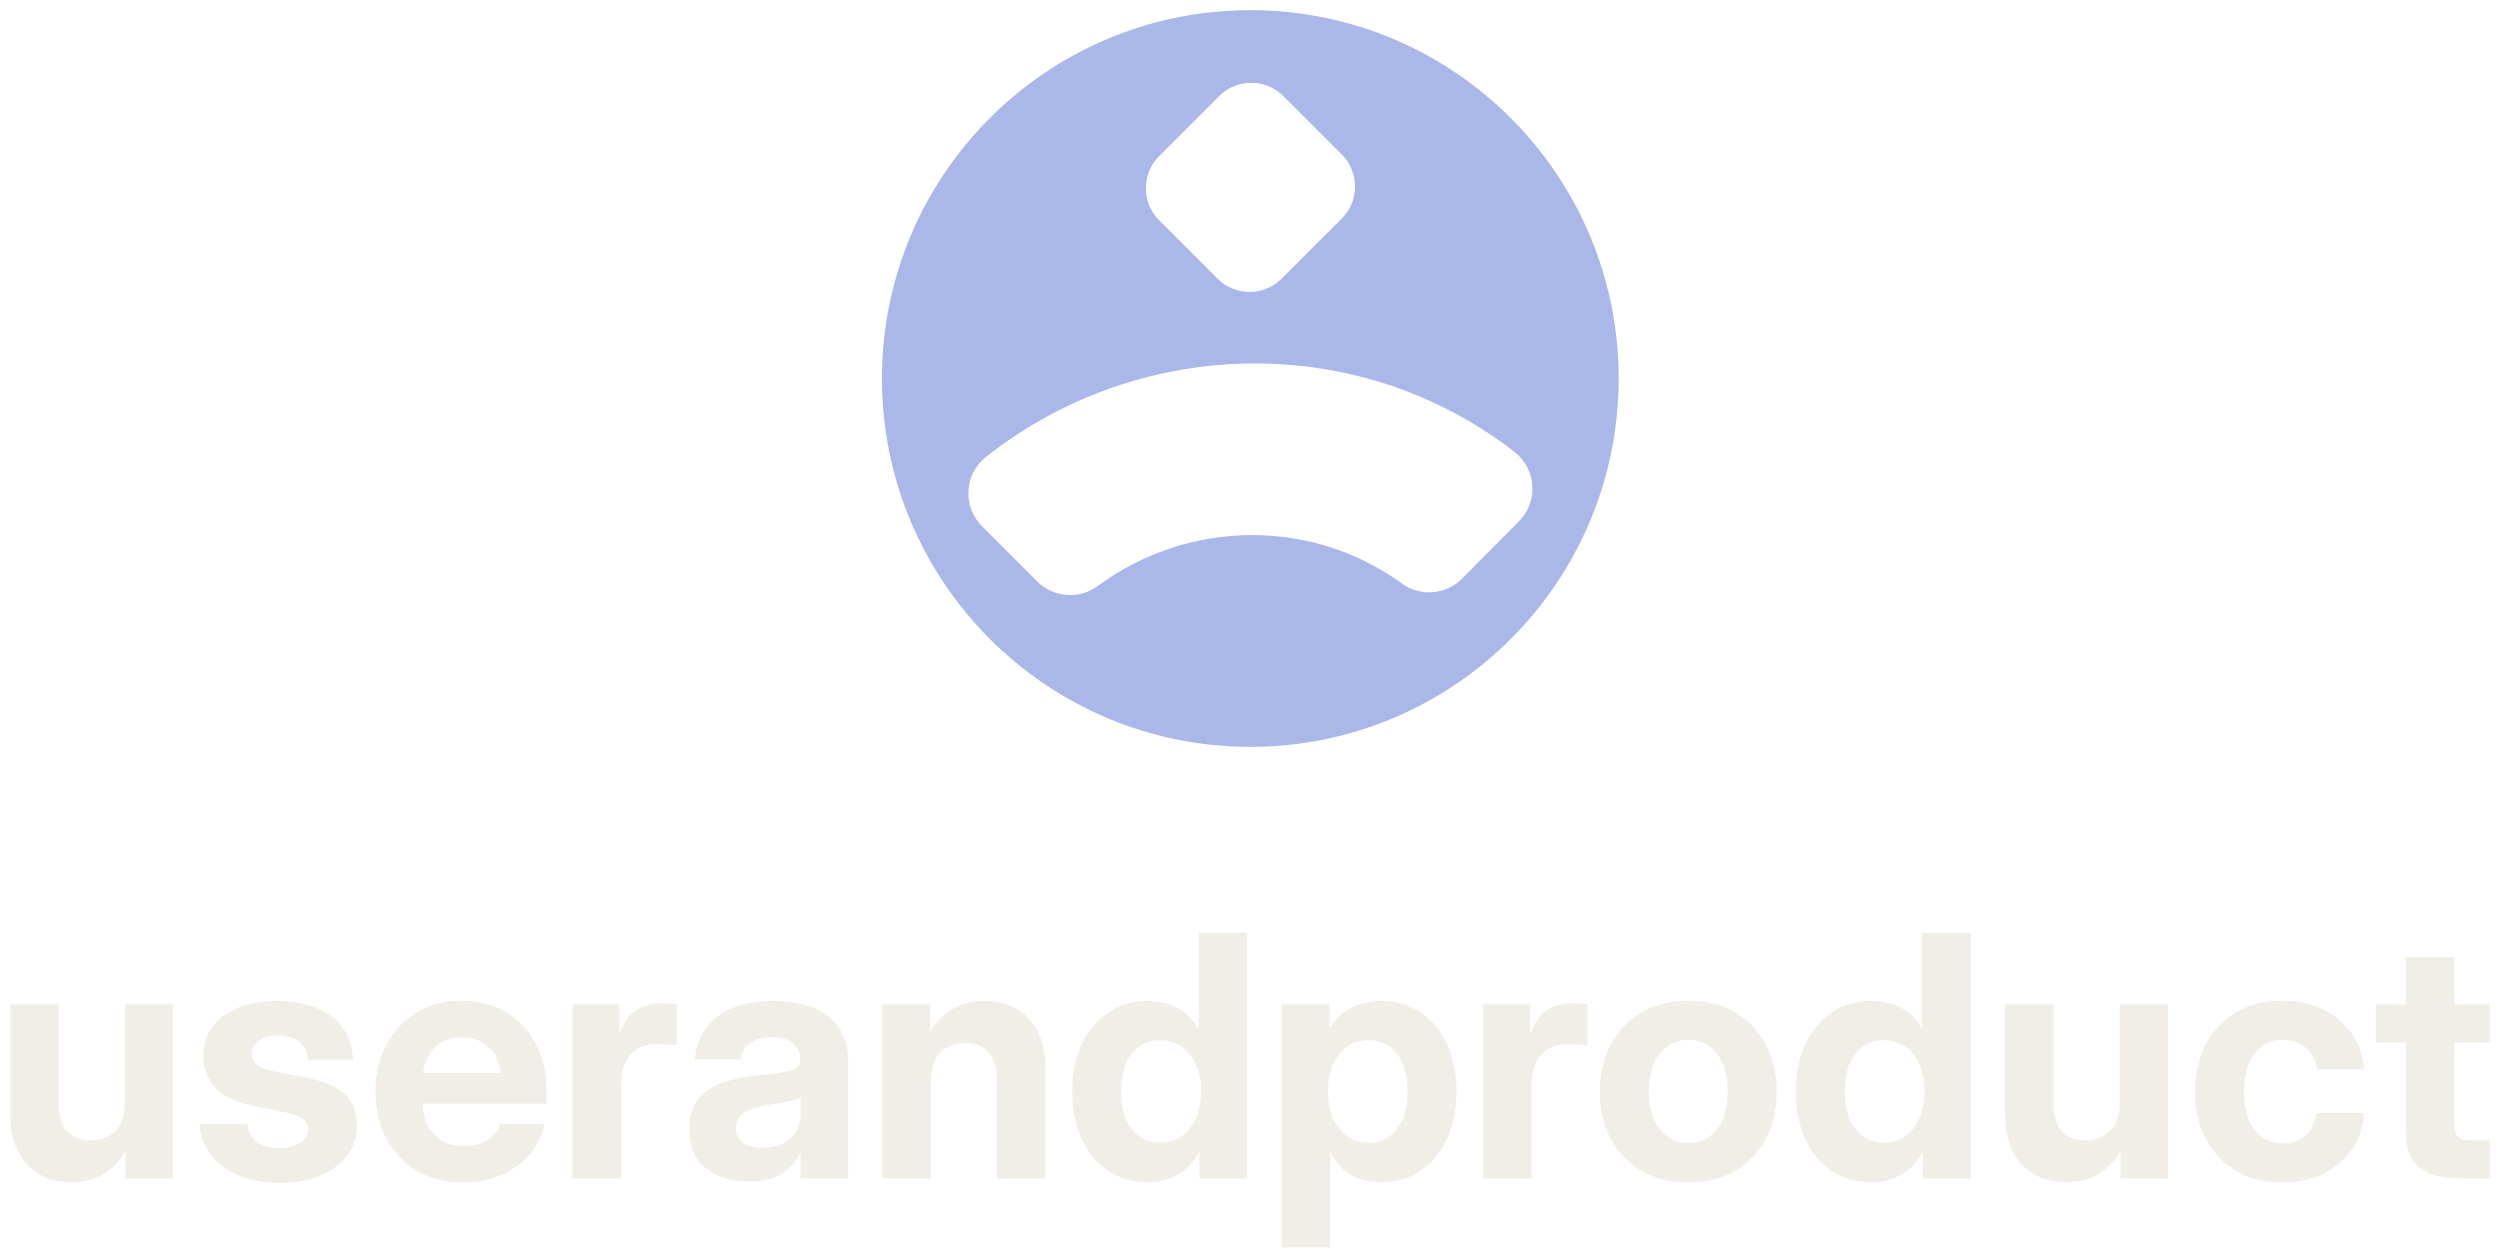
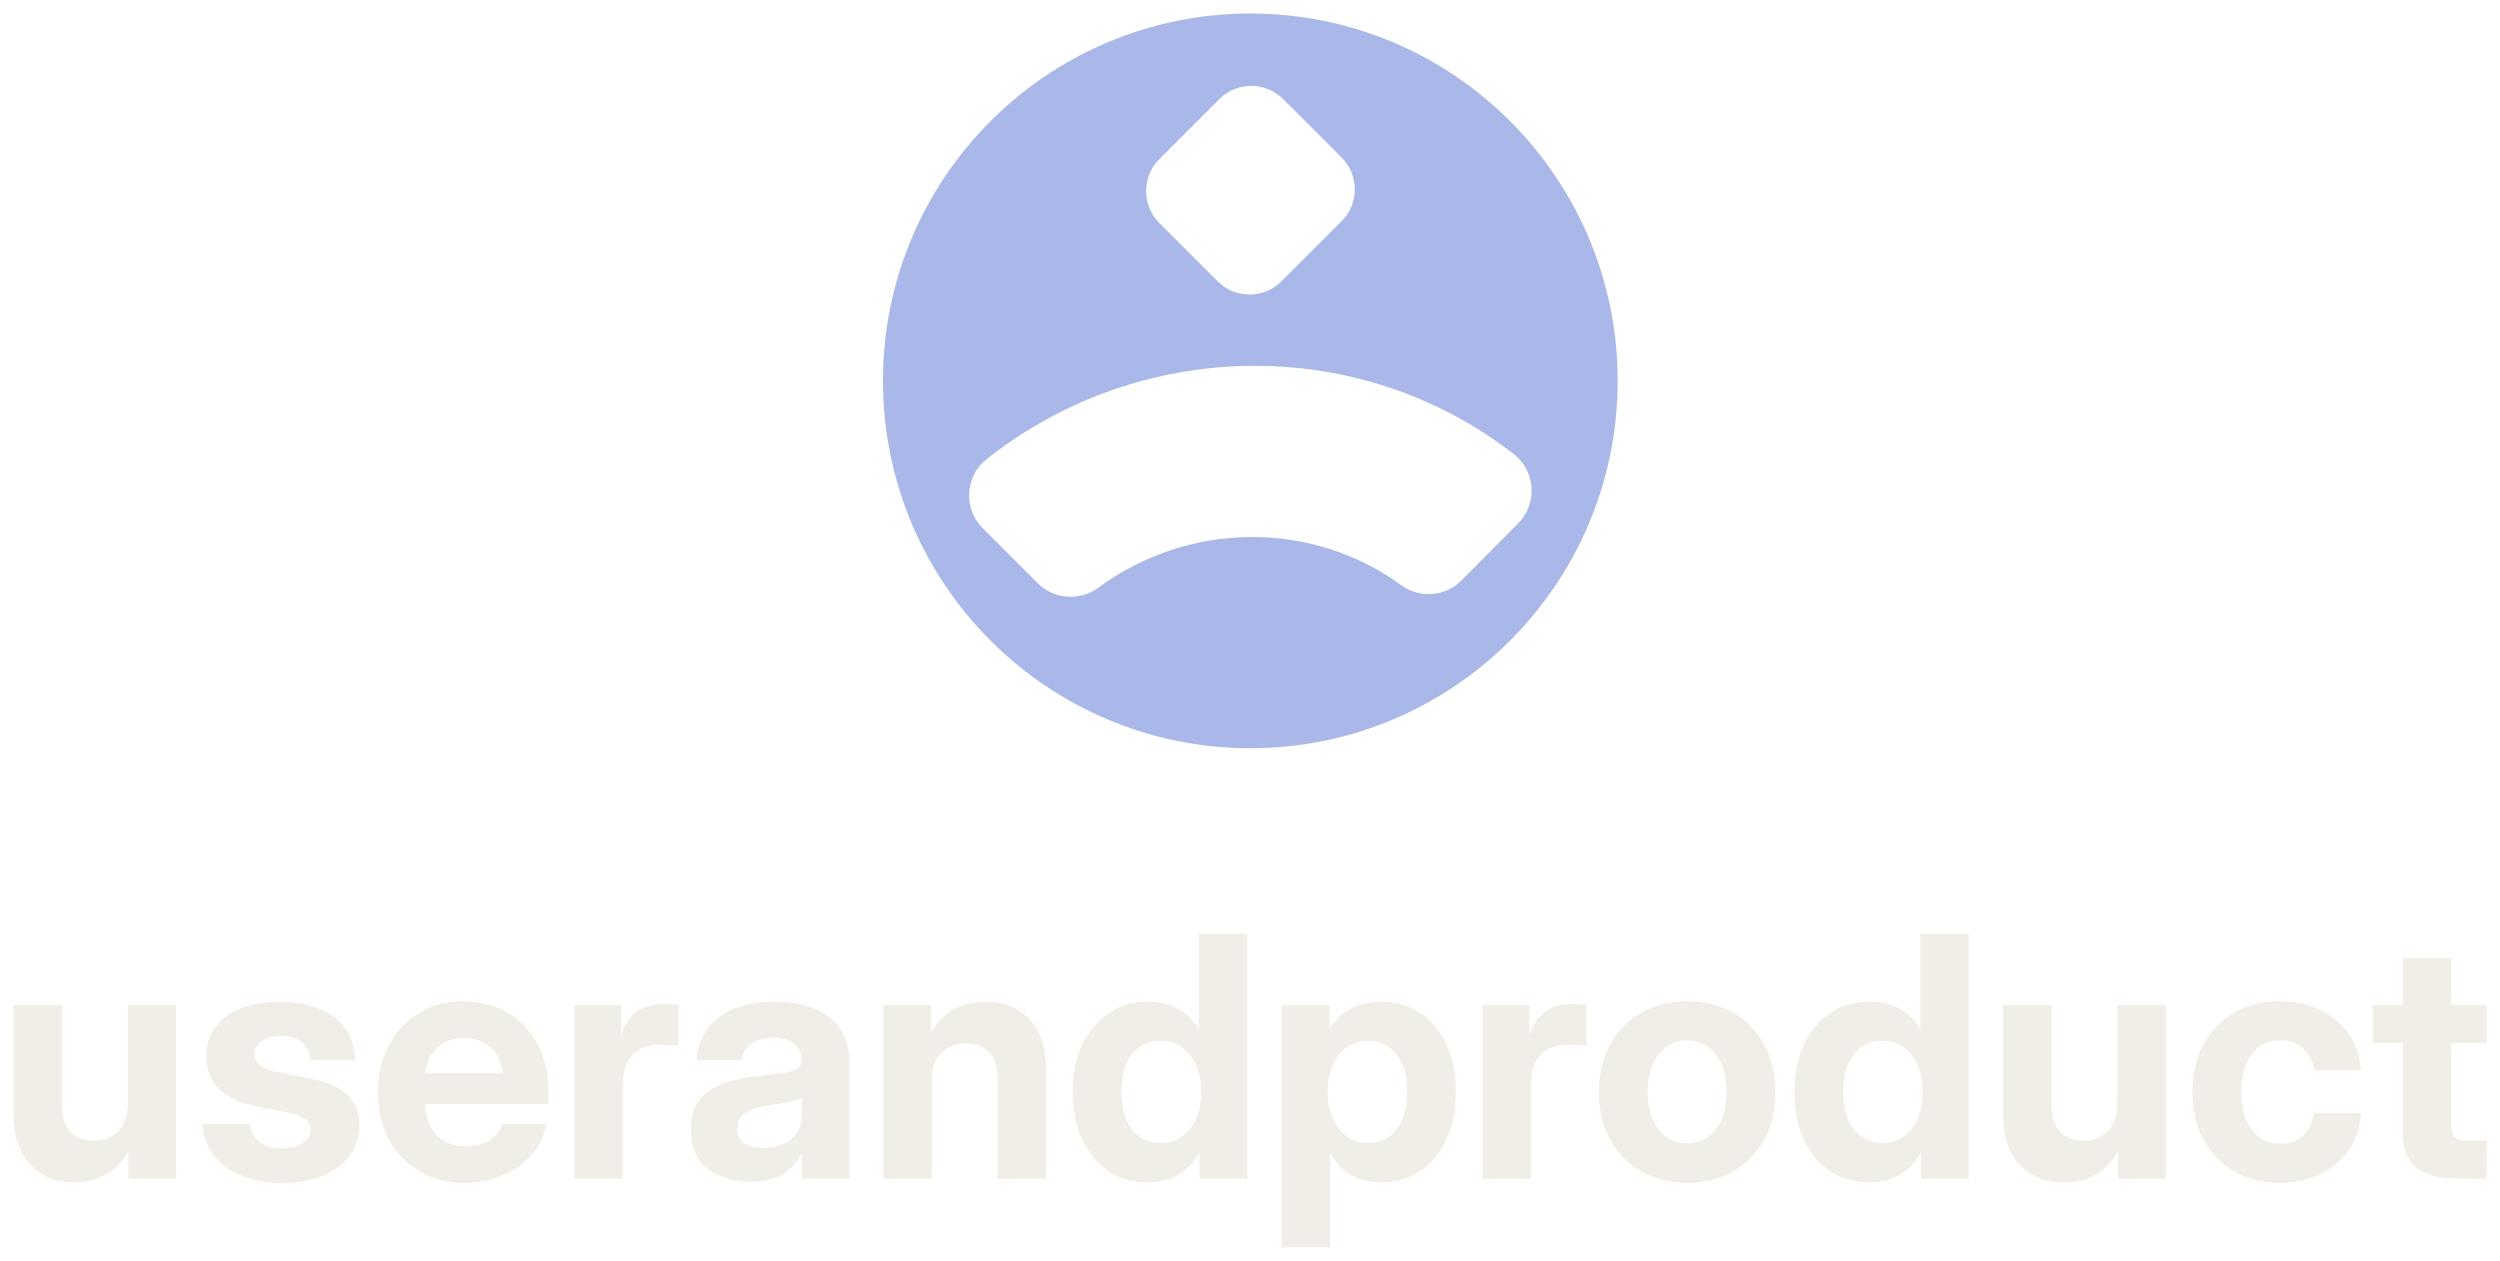
- <svg xmlns="http://www.w3.org/2000/svg" viewBox="-3 -349.3 741 372.7" role="img" aria-label="userandproduct">
+ <svg xmlns="http://www.w3.org/2000/svg" viewBox="-4 -350.3 743 374.7" role="img" aria-label="userandproduct">
  <g transform="translate(247.4 -357.3) scale(0.1252)">
    <path fill="#A9B8E8" fill-rule="evenodd" d="M960 88a872 872 0 0 1 872 872a872 872 0 0 1-872 872a872 872 0 0 1-872-872a872 872 0 0 1 872-872ZM1595.8,1298.3c46.5-46.8,41.8-123.9-10.2-164.4-142.3-110.7-308-177.5-479-200.5h-.1c-267.4-36-547.8,35-772.4,212.3-51.6,40.8-55.8,117.6-9.3,164.1l130.3,130.3c38.5,38.5,99.6,43.6,143.5,11.2,214.8-158.6,507.6-161,720.2-6,43.8,31.9,104.4,26.8,142.6-11.7l134.5-135.4ZM1176.4,429.5l-138.2-138.2c-41.9-41.9-109.9-41.9-151.9,0l-142.2,142.2c-41.9,41.9-41.9,109.9,0,151.9l138.2,138.2c41.9,41.9,109.9,41.9,151.8,0l142.3-142.2c42-41.9,42-109.9,0-151.9Z" />
  </g>
  <path fill="#F1EEE7" d="m337.2 1.1q-6.8 0-11.8-3.4q-5-3.4-7.8-9.5q-2.8-6-2.8-14q0-7.9 2.8-14q2.9-6 7.9-9.4q5-3.4 11.6-3.4q4.9 0 8.8 2q3.9 2 6.3 6.2l0.1 0l0-28.4l14.4 0l0 72.8l-14.2 0l0-7.9l-0.1 0q-2.2 4.5-6.2 6.7q-4 2.3-9 2.3zm214.4 0q-6.7 0-11.8-3.4q-5-3.4-7.8-9.5q-2.7-6-2.7-14q0-7.9 2.8-14q2.8-6 7.8-9.4q5-3.4 11.6-3.4q5 0 8.9 2q3.8 2 6.3 6.2l0 0l0-28.4l14.4 0l0 72.8l-14.2 0l0-7.9l0 0q-2.3 4.5-6.3 6.7q-3.9 2.3-9 2.3zm-174.7 19.3l0-72l14.2 0l0 7l0.1 0q2.4-4 6.4-6q3.9-2 8.9-2q6.6 0 11.6 3.4q5 3.4 7.8 9.4q2.8 6.1 2.8 14q0 8-2.8 14q-2.8 6.1-7.8 9.5q-5 3.4-11.7 3.4q-10.5 0-15-8.8l-0.1 0l0 28.1zm120.5-19.2q-7.8 0-13.7-3.4q-5.9-3.4-9.2-9.4q-3.3-6-3.3-14.1q0-8.1 3.3-14.1q3.3-6.1 9.2-9.5q5.9-3.4 13.7-3.4q7.9 0 13.8 3.4q5.8 3.4 9.1 9.5q3.3 6 3.3 14.1q0 8-3.3 14.1q-3.3 6-9.1 9.4q-5.9 3.4-13.8 3.4zm-278.4-0.3q-7.7 0-12.7-3.9q-5-3.8-5-11.6q0-5.8 2.8-9.1q2.8-3.3 7.4-4.8q4.6-1.5 9.9-2q7.1-0.7 10-1.5q2.8-0.7 2.8-3.2l0-0.3q0-2.8-2.2-4.6q-2.3-1.8-6.3-1.8q-4 0-6.5 1.9q-2.5 1.8-2.7 4.7l-13.5 0q0.5-7.9 6.6-12.6q6-4.7 16.6-4.7q10.6 0 16.4 4.7q5.8 4.7 5.8 12.9l0 35l-14.1 0l0-7.3l-0.2 0q-2 3.8-5.5 6q-3.6 2.2-9.6 2.2zm-84.9 0.3q-7.8 0-13.6-3.5q-5.8-3.5-9-9.5q-3.2-6.1-3.2-13.9q0-7.9 3.3-14q3.2-6.1 8.9-9.5q5.7-3.5 13.1-3.5q7.6 0 13.3 3.4q5.7 3.4 8.9 9.4q3.2 6 3.2 13.9l0 3.8l-36.7 0q0.2 5.7 3.4 9.2q3.2 3.4 8.8 3.4q4.2 0 7-1.8q2.8-1.8 3.8-4.8l13.1 0q-0.9 5.1-4.3 9q-3.4 3.9-8.6 6.2q-5.2 2.2-11.4 2.2zm138.8-29.9l0 28.7l-14.4 0l0-51.6l14.2 0l0 8.1q2.6-4.4 6.6-6.7q4-2.4 9.5-2.4q8.2 0 13.2 5.3q4.9 5.3 4.9 15l0 32.3l-14.4 0l0-29.6q0-5.2-2.5-7.9q-2.5-2.7-6.9-2.7q-4.5 0-7.3 2.8q-2.9 2.7-2.9 8.7zm-254.8 29.8q-8.2 0-13.1-5.3q-5-5.3-5-15.1l0-32.3l14.4 0l0 29.7q0 5.2 2.4 7.9q2.5 2.7 7.1 2.7q4.4 0 7.3-2.8q2.8-2.8 2.8-8.8l0-28.7l14.3 0l0 51.6l-14.1 0l0-8.1q-2.6 4.4-6.6 6.8q-3.9 2.4-9.5 2.4zm591.3 0q-8.2 0-13.2-5.3q-4.9-5.3-4.9-15.1l0-32.3l14.4 0l0 29.7q0 5.2 2.5 7.9q2.4 2.7 7 2.7q4.4 0 7.2-2.8q2.9-2.8 2.9-8.8l0-28.7l14.3 0l0 51.6l-14.1 0l0-8.1q-2.6 4.4-6.5 6.8q-4 2.4-9.6 2.4zm-529.4 0.2q-10.1 0-16.6-4.6q-6.6-4.6-7.3-12.9l14.2 0q0.4 3.4 2.8 5.3q2.4 1.9 6.6 1.9q4 0 6.3-1.6q2.3-1.5 2.3-3.9q0-2-1.7-3.3q-1.8-1.2-5-1.8l-9-1.8q-15.3-2.9-15.3-15q0-7.4 5.9-11.8q5.9-4.4 16-4.4q10 0 16.1 4.6q6.1 4.7 6.3 12.8l-13.4 0q0-3.1-2.4-5.2q-2.5-2-6.3-2q-3.7 0-5.8 1.6q-2.1 1.5-2.1 3.8q0 2 1.6 3.3q1.7 1.3 4.7 1.9l9.7 1.9q7.9 1.5 11.6 4.9q3.6 3.5 3.6 9.2q0 5.2-2.9 9q-2.9 3.8-8.1 6q-5.1 2.1-11.8 2.1zm593.5-0.1q-7.8 0-13.6-3.4q-5.8-3.4-9.1-9.5q-3.2-6.1-3.2-14q0-8 3.2-14.1q3.3-6.1 9.1-9.5q5.8-3.4 13.6-3.4q6.8 0 12.1 2.6q5.3 2.6 8.5 7.2q3.2 4.6 3.6 10.6l-13.9 0q-0.6-3.9-3.2-6.3q-2.6-2.5-6.9-2.5q-5.4 0-8.5 4.1q-3.1 4.2-3.1 11.3q0 7 3.1 11.1q3.1 4.2 8.5 4.2q4.3 0 6.8-2.4q2.5-2.5 3.2-6.6l14 0q-0.3 6-3.5 10.6q-3.1 4.6-8.4 7.3q-5.4 2.7-12.3 2.7zm61.5-52.8l0 11.3l-10.5 0l0 24.4q0 2.6 1.1 3.6q1 1 3.9 1l5.5 0l0 11.3l-8.4 0q-8.5 0-12.5-3.3q-4-3.3-4-10.4l0-26.6l-8.9 0l0-11.3l8.9 0l0-14l14.4 0l0 14zm-568.3 51.6l0-51.6l13.9 0l0 8.8l0.1 0q1.4-4.6 4.5-6.8q3-2.3 8.1-2.3q1.3 0 2.3 0.1q1.1 0 2 0l0 12.2q-0.8 0-2.6-0.1q-1.8-0.1-3.6-0.1q-4.5 0-7.4 3q-2.9 3.1-2.9 8.9l0 27.9zm269.9 0l0-51.6l13.9 0l0 8.8l0.1 0q1.5-4.6 4.5-6.8q3-2.3 8.1-2.3q1.3 0 2.4 0.1q1 0 1.9 0l0 12.2q-0.8 0-2.6-0.1q-1.8-0.1-3.6-0.1q-4.5 0-7.4 3q-2.9 3.1-2.9 8.9l0 27.9zm-33.9-10.6q5.2 0 8.3-4q3.2-4 3.2-11.2q0-7.3-3.2-11.2q-3.1-4-8.3-4q-5.5 0-8.8 4.2q-3.3 4.1-3.3 11q0 6.9 3.3 11q3.3 4.2 8.8 4.2zm-61.8 0q5.4 0 8.7-4.2q3.4-4.1 3.4-11q0-6.9-3.4-11q-3.3-4.2-8.7-4.2q-5.3 0-8.5 4q-3.1 3.9-3.1 11.2q0 7.2 3.1 11.2q3.2 4 8.5 4zm214.4 0q5.5 0 8.8-4.2q3.3-4.1 3.3-11q0-6.9-3.3-11q-3.3-4.2-8.8-4.2q-5.2 0-8.3 4q-3.2 3.9-3.2 11.2q0 7.2 3.2 11.2q3.1 4 8.3 4zm-57.9 0.1q5.3 0 8.5-4.1q3.2-4 3.2-11.1q0-7.3-3.2-11.3q-3.2-4.1-8.5-4.1q-5.2 0-8.4 4.1q-3.3 4-3.3 11.3q0 7.1 3.3 11.1q3.2 4.1 8.4 4.1zm-274.4 1.4q5.2 0 8.2-2.7q3.1-2.8 3.1-7l0-5.2q-1.2 0.7-4.1 1.2q-2.8 0.6-6.3 1.1q-3.7 0.6-6.3 2.1q-2.5 1.6-2.5 4.7q0 2.7 2.1 4.3q2.2 1.5 5.8 1.5zm-100.6-22.2l23 0q-0.5-4.9-3.6-7.7q-3-2.8-7.9-2.8q-4.8 0-7.9 2.8q-3 2.8-3.6 7.7z" />
</svg>
